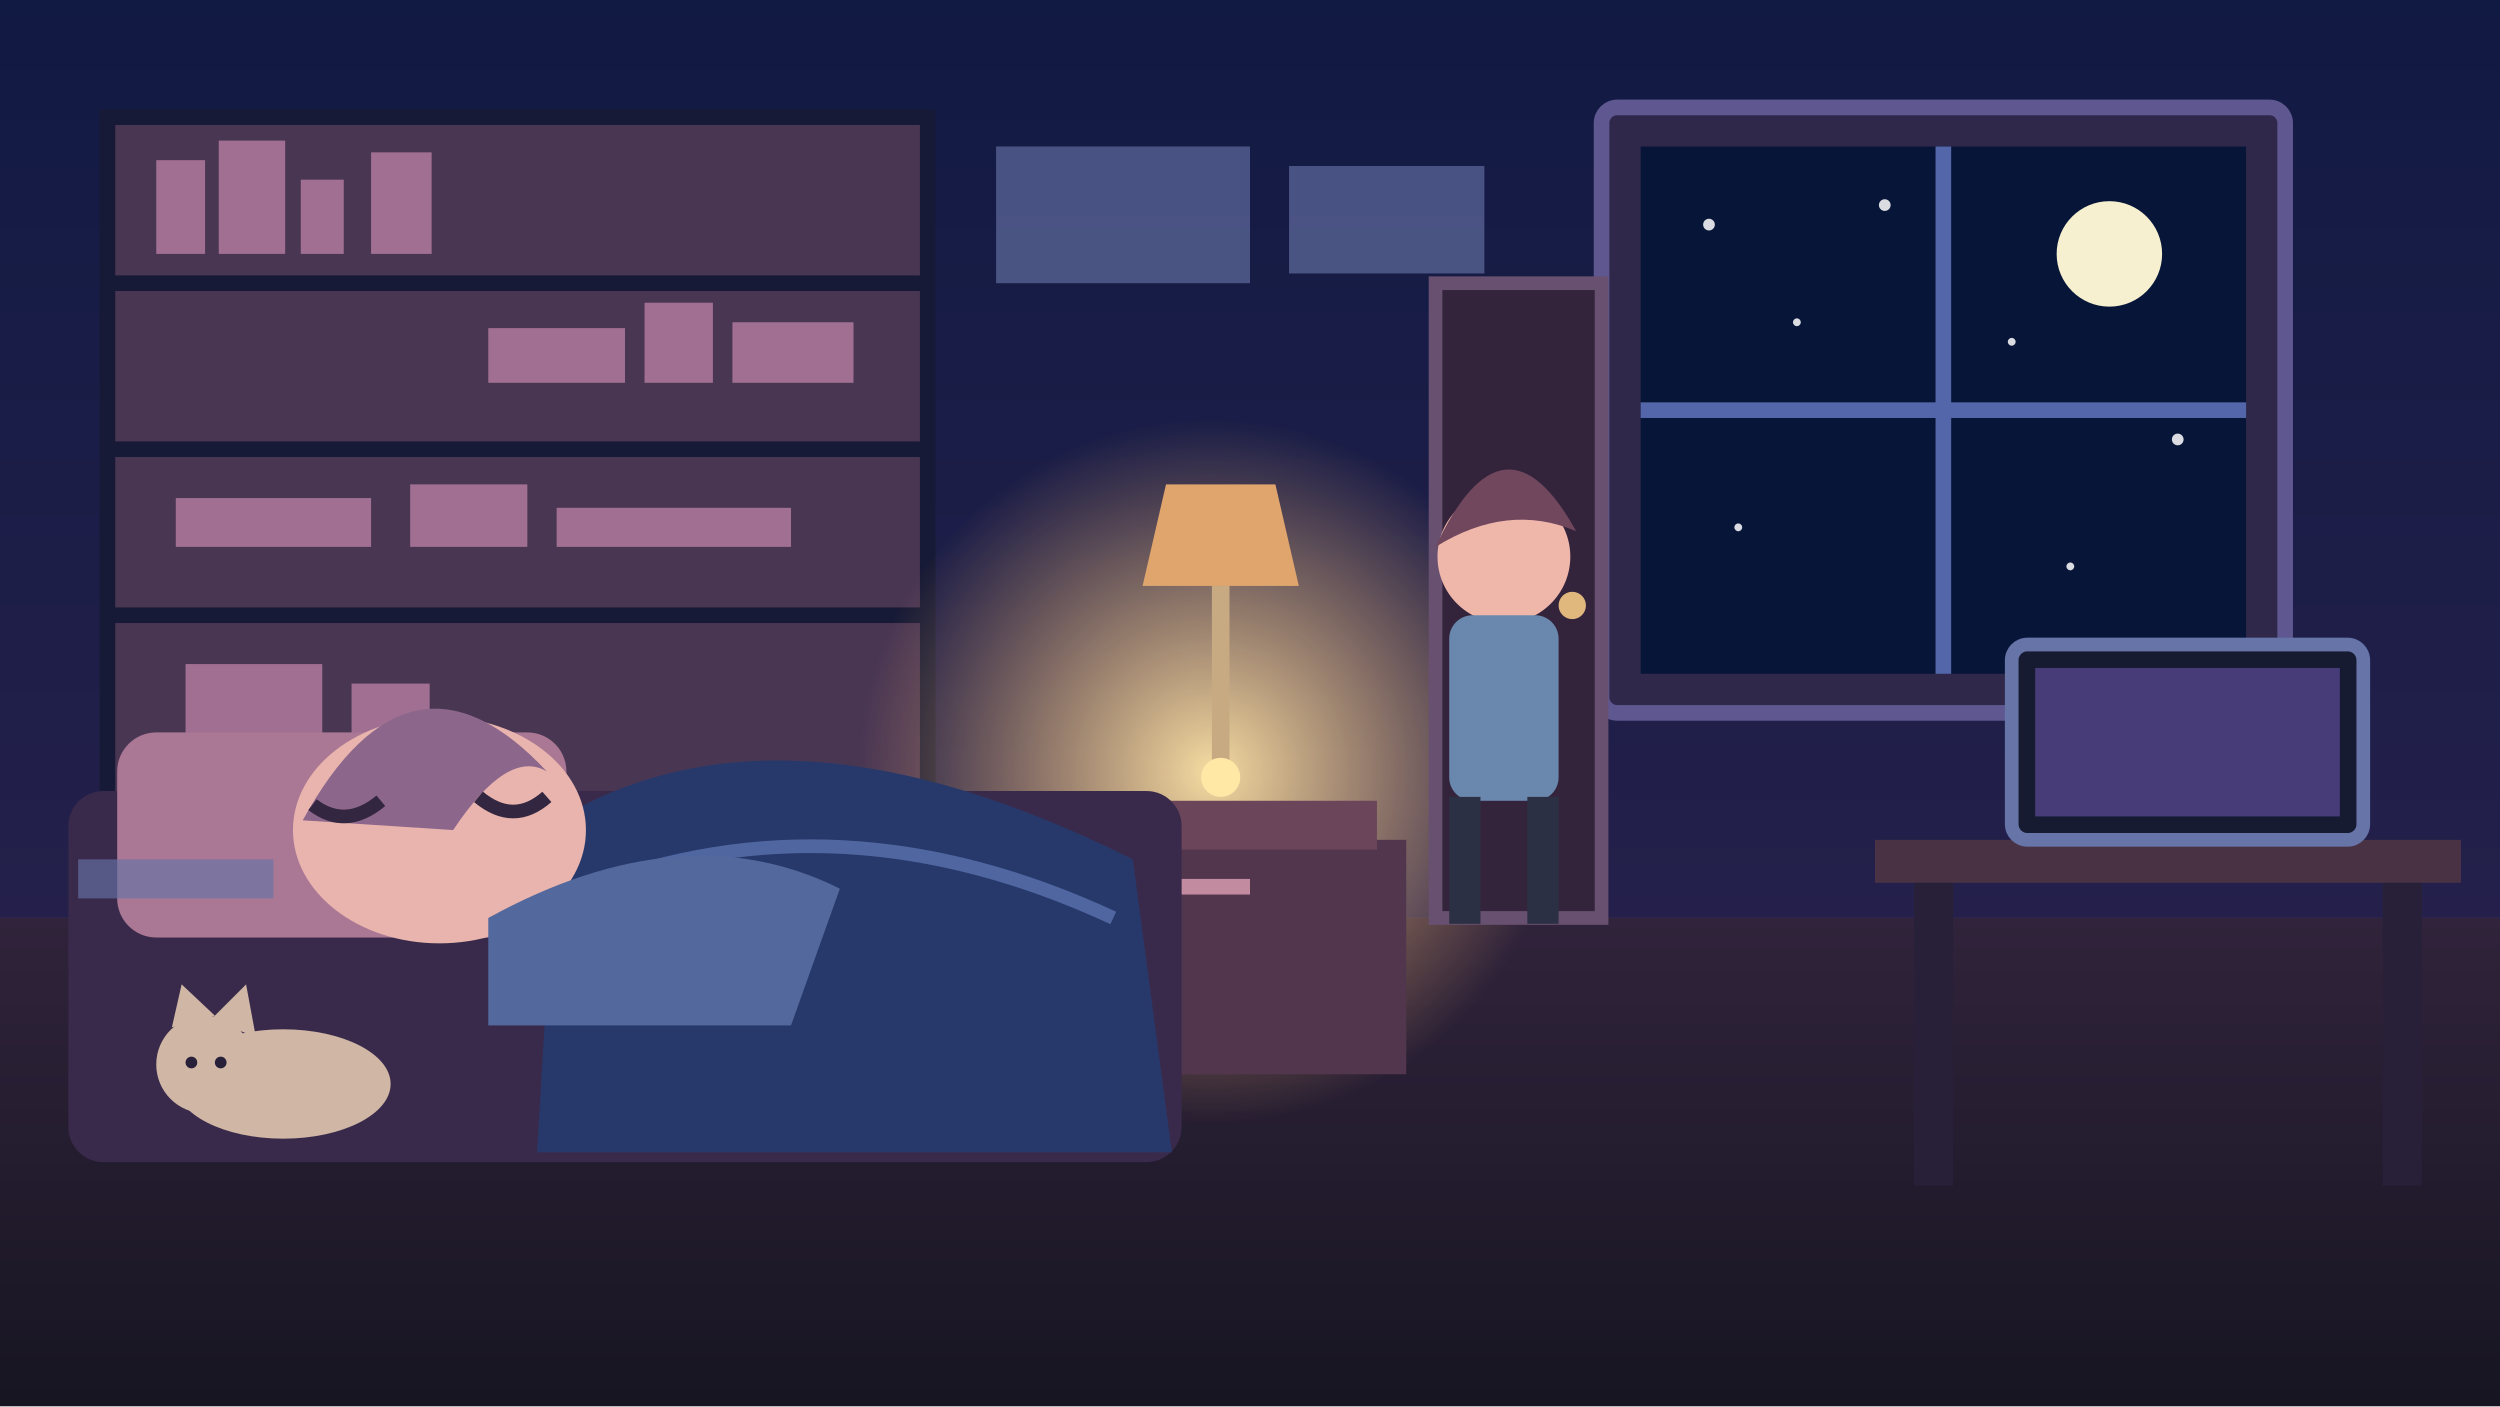
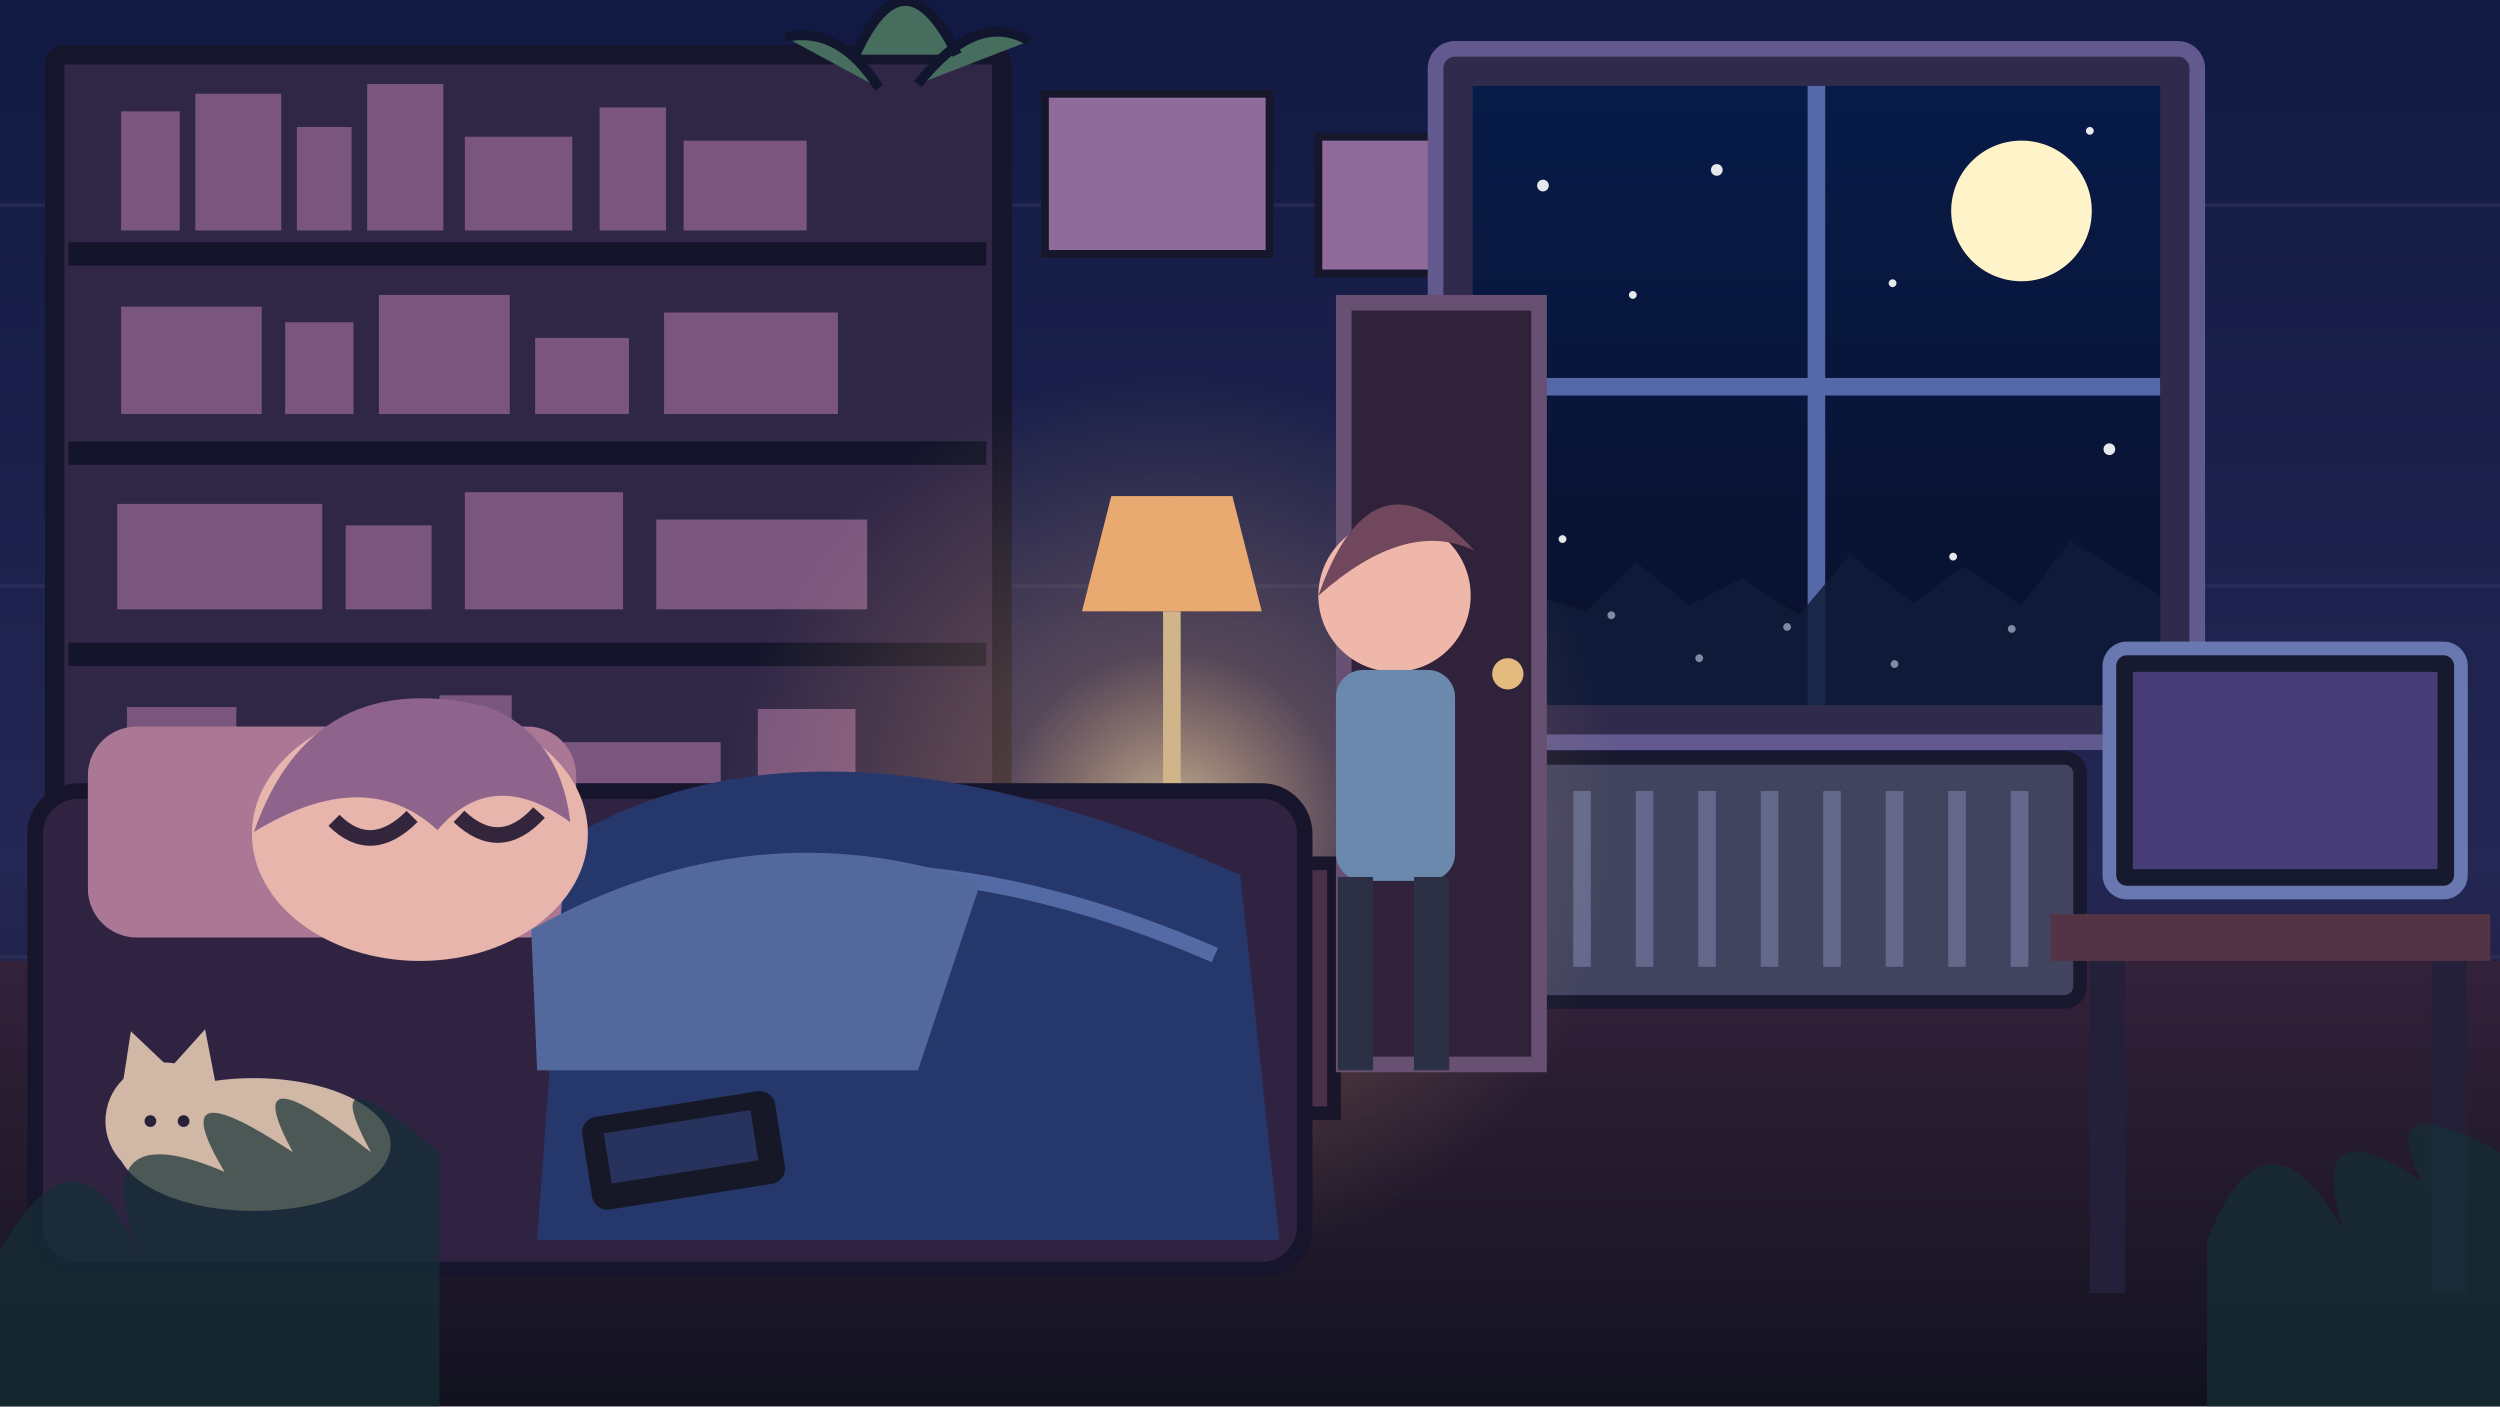
<svg xmlns="http://www.w3.org/2000/svg" width="1280" height="720" viewBox="0 0 1280 720">
  <defs>
    <linearGradient id="wall" x2="0" y2="1">
      <stop stop-color="#111a43" />
-       <stop offset="1" stop-color="#24204b" />
+       <stop offset=".62" stop-color="#242653" />
+       <stop offset="1" stop-color="#171729" />
    </linearGradient>
    <linearGradient id="floor" x2="0" y2="1">
-       <stop stop-color="#30233b" />
-       <stop offset="1" stop-color="#171522" />
+       <stop stop-color="#33223a" />
+       <stop offset="1" stop-color="#12121f" />
    </linearGradient>
-     <radialGradient id="lamp">
-       <stop stop-color="#ffe5a6" stop-opacity=".95" />
-       <stop offset="1" stop-color="#ffb86c" stop-opacity="0" />
+     <radialGradient id="lampGlow">
+       <stop stop-color="#ffe6ad" stop-opacity=".72" />
+       <stop offset=".38" stop-color="#ffb878" stop-opacity=".24" />
+       <stop offset="1" stop-color="#ffb878" stop-opacity="0" />
    </radialGradient>
+     <linearGradient id="window" x2="0" y2="1">
+       <stop stop-color="#071b48" />
+       <stop offset="1" stop-color="#0a102c" />
+     </linearGradient>
+     <filter id="soft">
+       <feGaussianBlur stdDeviation="9" />
+     </filter>
  </defs>
-   <rect width="1280" height="470" fill="url(#wall)" />
-   <rect y="470" width="1280" height="250" fill="url(#floor)" />
-   <rect x="820" y="55" width="350" height="310" rx="8" fill="#30284b" stroke="#5e5790" stroke-width="8" />
-   <rect x="840" y="75" width="310" height="270" fill="#071638" />
-   <path d="M840 210h310M995 75v270" stroke="#5366a9" stroke-width="8" />
-   <circle cx="1080" cy="130" r="27" fill="#f6f0d0" />
-   <g fill="#fff" opacity=".85">
-     <circle cx="875" cy="115" r="3" />
-     <circle cx="920" cy="165" r="2" />
-     <circle cx="965" cy="105" r="3" />
-     <circle cx="1030" cy="175" r="2" />
-     <circle cx="1115" cy="225" r="3" />
-     <circle cx="890" cy="270" r="2" />
-     <circle cx="1060" cy="290" r="2" />
+   <rect width="1280" height="720" fill="url(#wall)" />
+   <rect y="492" width="1280" height="228" fill="url(#floor)" />
+   <path d="M0 105H1280M0 300H1280M0 490H1280" stroke="#353663" stroke-width="2" opacity=".45" />
+   <rect x="28" y="28" width="485" height="465" rx="5" fill="#302747" stroke="#15152b" stroke-width="10" />
+   <path d="M35 130H505M35 232H505M35 335H505" stroke="#14152b" stroke-width="12" />
+   <g fill="#805a82" opacity=".92">
+     <rect x="62" y="57" width="30" height="61" />
+     <rect x="100" y="48" width="44" height="70" />
+     <rect x="152" y="65" width="28" height="53" />
+     <rect x="188" y="43" width="39" height="75" />
+     <rect x="238" y="70" width="55" height="48" />
+     <rect x="307" y="55" width="34" height="63" />
+     <rect x="350" y="72" width="63" height="46" />
+     <rect x="62" y="157" width="72" height="55" />
+     <rect x="146" y="165" width="35" height="47" />
+     <rect x="194" y="151" width="67" height="61" />
+     <rect x="274" y="173" width="48" height="39" />
+     <rect x="340" y="160" width="89" height="52" />
+     <rect x="60" y="258" width="105" height="54" />
+     <rect x="177" y="269" width="44" height="43" />
+     <rect x="238" y="252" width="81" height="60" />
+     <rect x="336" y="266" width="108" height="46" />
+     <rect x="65" y="362" width="56" height="71" />
+     <rect x="132" y="374" width="78" height="59" />
+     <rect x="225" y="356" width="37" height="77" />
+     <rect x="278" y="380" width="91" height="53" />
+     <rect x="388" y="363" width="50" height="70" />
  </g>
-   <g stroke="#171a36" stroke-width="8" fill="#493653">
-     <rect x="55" y="60" width="420" height="355" />
-     <path d="M55 145h420M55 230h420M55 315h420" />
+   <g stroke="#11162e" stroke-width="5" fill="#476d5f">
+     <path d="M438 28q25-55 52 0M450 45q-20-32-48-26M470 43q30-38 57-22" />
  </g>
-   <g fill="#a06f91">
-     <rect x="80" y="82" width="25" height="48" />
-     <rect x="112" y="72" width="34" height="58" />
-     <rect x="154" y="92" width="22" height="38" />
-     <rect x="190" y="78" width="31" height="52" />
-     <rect x="250" y="168" width="70" height="28" />
-     <rect x="330" y="155" width="35" height="41" />
-     <rect x="375" y="165" width="62" height="31" />
-     <rect x="90" y="255" width="100" height="25" />
-     <rect x="210" y="248" width="60" height="32" />
-     <rect x="285" y="260" width="120" height="20" />
-     <rect x="95" y="340" width="70" height="42" />
-     <rect x="180" y="350" width="40" height="32" />
+   <g fill="#8e6b9a" stroke="#17172c" stroke-width="4">
+     <rect x="535" y="48" width="115" height="82" />
+     <rect x="675" y="70" width="95" height="70" />
  </g>
-   <rect x="960" y="430" width="300" height="22" fill="#493244" />
-   <rect x="980" y="452" width="20" height="155" fill="#282039" />
-   <rect x="1220" y="452" width="20" height="155" fill="#282039" />
-   <rect x="1030" y="330" width="180" height="100" rx="8" fill="#161b32" stroke="#6674a8" stroke-width="7" />
-   <rect x="1042" y="342" width="156" height="76" fill="#473b78" />
-   <circle cx="620" cy="395" r="180" fill="url(#lamp)" />
-   <path d="M625 300v95" stroke="#c7a982" stroke-width="9" />
-   <path d="M585 300h80l-12-52h-56z" fill="#e0a56d" />
-   <circle cx="625" cy="398" r="10" fill="#ffe8a6" />
-   <rect x="510" y="430" width="210" height="120" fill="#51364d" />
-   <rect x="525" y="410" width="180" height="25" fill="#6b465a" />
-   <rect x="585" y="450" width="55" height="8" fill="#c38ba0" />
-   <rect x="35" y="405" width="570" height="190" rx="18" fill="#392a4b" />
-   <rect x="60" y="375" width="230" height="105" rx="20" fill="#aa7894" />
-   <path d="M285 420 Q400 350 580 440 L600 590H275Z" fill="#27396b" />
-   <path d="M300 455 Q430 405 570 470" fill="none" stroke="#5066a0" stroke-width="7" />
-   <ellipse cx="225" cy="425" rx="75" ry="58" fill="#e8b4ad" />
-   <path d="M155 420q55-100 125-25q-20-12-48 30z" fill="#8d668c" />
-   <path d="M195 410q-18 15-35 2M245 408q18 15 35 0" stroke="#332640" stroke-width="7" fill="none" />
-   <path d="M250 470q100-55 180-15l-25 70H250z" fill="#53689d" />
-   <ellipse cx="145" cy="555" rx="55" ry="28" fill="#d0b6a5" />
-   <circle cx="105" cy="545" r="25" fill="#d0b6a5" />
-   <path d="M88 526l5-22 17 16M108 522l18-18 5 27" fill="#d0b6a5" />
-   <circle cx="98" cy="544" r="3" fill="#282039" />
-   <circle cx="113" cy="544" r="3" fill="#282039" />
-   <rect x="735" y="145" width="85" height="325" fill="#33243c" stroke="#685070" stroke-width="7" />
-   <circle cx="805" cy="310" r="7" fill="#e0b77d" />
-   <circle cx="770" cy="285" r="34" fill="#efb7aa" />
-   <path d="M735 280q35-75 72-8q-35-15-72 8" fill="#70475d" />
-   <rect x="742" y="315" width="56" height="95" rx="12" fill="#6a87ad" />
-   <path d="M750 408v65M790 408v65" stroke="#2c3044" stroke-width="16" />
-   <g fill="#6671a5" opacity=".65">
-     <rect x="510" y="75" width="130" height="70" />
-     <rect x="660" y="85" width="100" height="55" />
-     <rect x="40" y="440" width="100" height="20" />
+   <rect x="735" y="25" width="390" height="355" rx="10" fill="#302b4c" stroke="#625a8f" stroke-width="8" />
+   <rect x="754" y="44" width="352" height="317" fill="url(#window)" />
+   <path d="M754 198H1106M930 44V361" stroke="#5569a9" stroke-width="9" />
+   <circle cx="1035" cy="108" r="36" fill="#fff3ca" />
+   <g fill="#fff" opacity=".9">
+     <circle cx="790" cy="95" r="3" />
+     <circle cx="836" cy="151" r="2" />
+     <circle cx="879" cy="87" r="3" />
+     <circle cx="969" cy="145" r="2" />
+     <circle cx="1080" cy="230" r="3" />
+     <circle cx="800" cy="276" r="2" />
+     <circle cx="1000" cy="285" r="2" />
+     <circle cx="1070" cy="67" r="2" />
+   </g>
+   <path d="M754 320L785 305L812 313L838 288L865 310L892 296L921 315L947 284L980 309L1005 290L1035 310L1060 277L1106 305V361H754Z" fill="#101b3b" opacity=".85" />
+   <g fill="#dbe7ff" opacity=".55">
+     <circle cx="790" cy="330" r="2" />
+     <circle cx="825" cy="315" r="2" />
+     <circle cx="870" cy="337" r="2" />
+     <circle cx="915" cy="321" r="2" />
+     <circle cx="970" cy="340" r="2" />
+     <circle cx="1030" cy="322" r="2" />
+     <circle cx="1080" cy="338" r="2" />
+   </g>
+   <rect x="785" y="388" width="280" height="125" rx="8" fill="#41435f" stroke="#18182f" stroke-width="7" />
+   <path d="M810 405V495M842 405V495M874 405V495M906 405V495M938 405V495M970 405V495M1002 405V495M1034 405V495" stroke="#64698b" stroke-width="9" />
+   <rect x="1050" y="468" width="225" height="24" fill="#523445" />
+   <rect x="1070" y="492" width="18" height="170" fill="#242039" />
+   <rect x="1245" y="492" width="18" height="170" fill="#242039" />
+   <rect x="1080" y="332" width="180" height="125" rx="9" fill="#17192e" stroke="#6978b0" stroke-width="7" />
+   <rect x="1092" y="344" width="156" height="101" fill="#463c78" />
+   <circle cx="600" cy="420" r="230" fill="url(#lampGlow)" />
+   <path d="M600 313V421" stroke="#d1b58a" stroke-width="9" />
+   <path d="M554 313H646L631 254H569Z" fill="#e8aa70" />
+   <circle cx="600" cy="424" r="11" fill="#ffe9aa" />
+   <rect x="468" y="442" width="215" height="128" fill="#4a3047" stroke="#19162c" stroke-width="7" />
+   <rect x="480" y="428" width="191" height="23" fill="#65425a" />
+   <rect x="555" y="478" width="55" height="8" fill="#c58ba3" />
+   <rect x="18" y="405" width="650" height="245" rx="22" fill="#302342" stroke="#17152b" stroke-width="8" />
+   <rect x="45" y="372" width="250" height="108" rx="25" fill="#aa7895" />
+   <path d="M290 430Q420 352 635 448L655 635H275Z" fill="#26386b" />
+   <path d="M310 470Q450 414 622 489" fill="none" stroke="#536aa5" stroke-width="8" />
+   <ellipse cx="215" cy="427" rx="86" ry="65" fill="#e8b5ad" />
+   <path d="M130 426Q160 340 250 362Q287 377 292 421Q252 392 224 425Q187 391 130 426Z" fill="#8f648c" />
+   <path d="M171 420Q190 439 211 418M235 418Q256 438 276 416" fill="none" stroke="#33253b" stroke-width="8" />
+   <path d="M272 476Q386 412 502 452L470 548H275Z" fill="#53699d" />
+   <ellipse cx="130" cy="586" rx="70" ry="34" fill="#d0b7a6" />
+   <circle cx="84" cy="574" r="30" fill="#d0b7a6" />
+   <path d="M63 554L67 528L87 547L105 527L111 558" fill="#d0b7a6" />
+   <circle cx="77" cy="574" r="3" fill="#282038" />
+   <circle cx="94" cy="574" r="3" fill="#282038" />
+   <rect x="300" y="565" width="100" height="48" rx="8" fill="#171827" transform="rotate(-9 350 589)" />
+   <rect x="311" y="574" width="76" height="26" fill="#28335d" transform="rotate(-9 350 589)" />
+   <rect x="688" y="155" width="100" height="390" fill="#30223b" stroke="#675071" stroke-width="8" />
+   <circle cx="772" cy="345" r="8" fill="#e4ba7f" />
+   <circle cx="714" cy="305" r="39" fill="#efb7aa" />
+   <path d="M675 305Q703 225 755 282Q720 265 675 305" fill="#70475d" />
+   <rect x="684" y="343" width="61" height="108" rx="14" fill="#6b88ad" />
+   <path d="M694 449V548M733 449V548" stroke="#2b3045" stroke-width="18" />
+   <g fill="#142f35" opacity=".7">
+     <path d="M0 720V640Q40 570 70 640Q45 570 115 600Q82 545 150 590Q120 535 190 590Q160 535 225 590V720Z" />
+     <path d="M1130 720V635Q1160 560 1200 630Q1180 565 1240 605Q1215 555 1280 590V720Z" />
  </g>
</svg>
